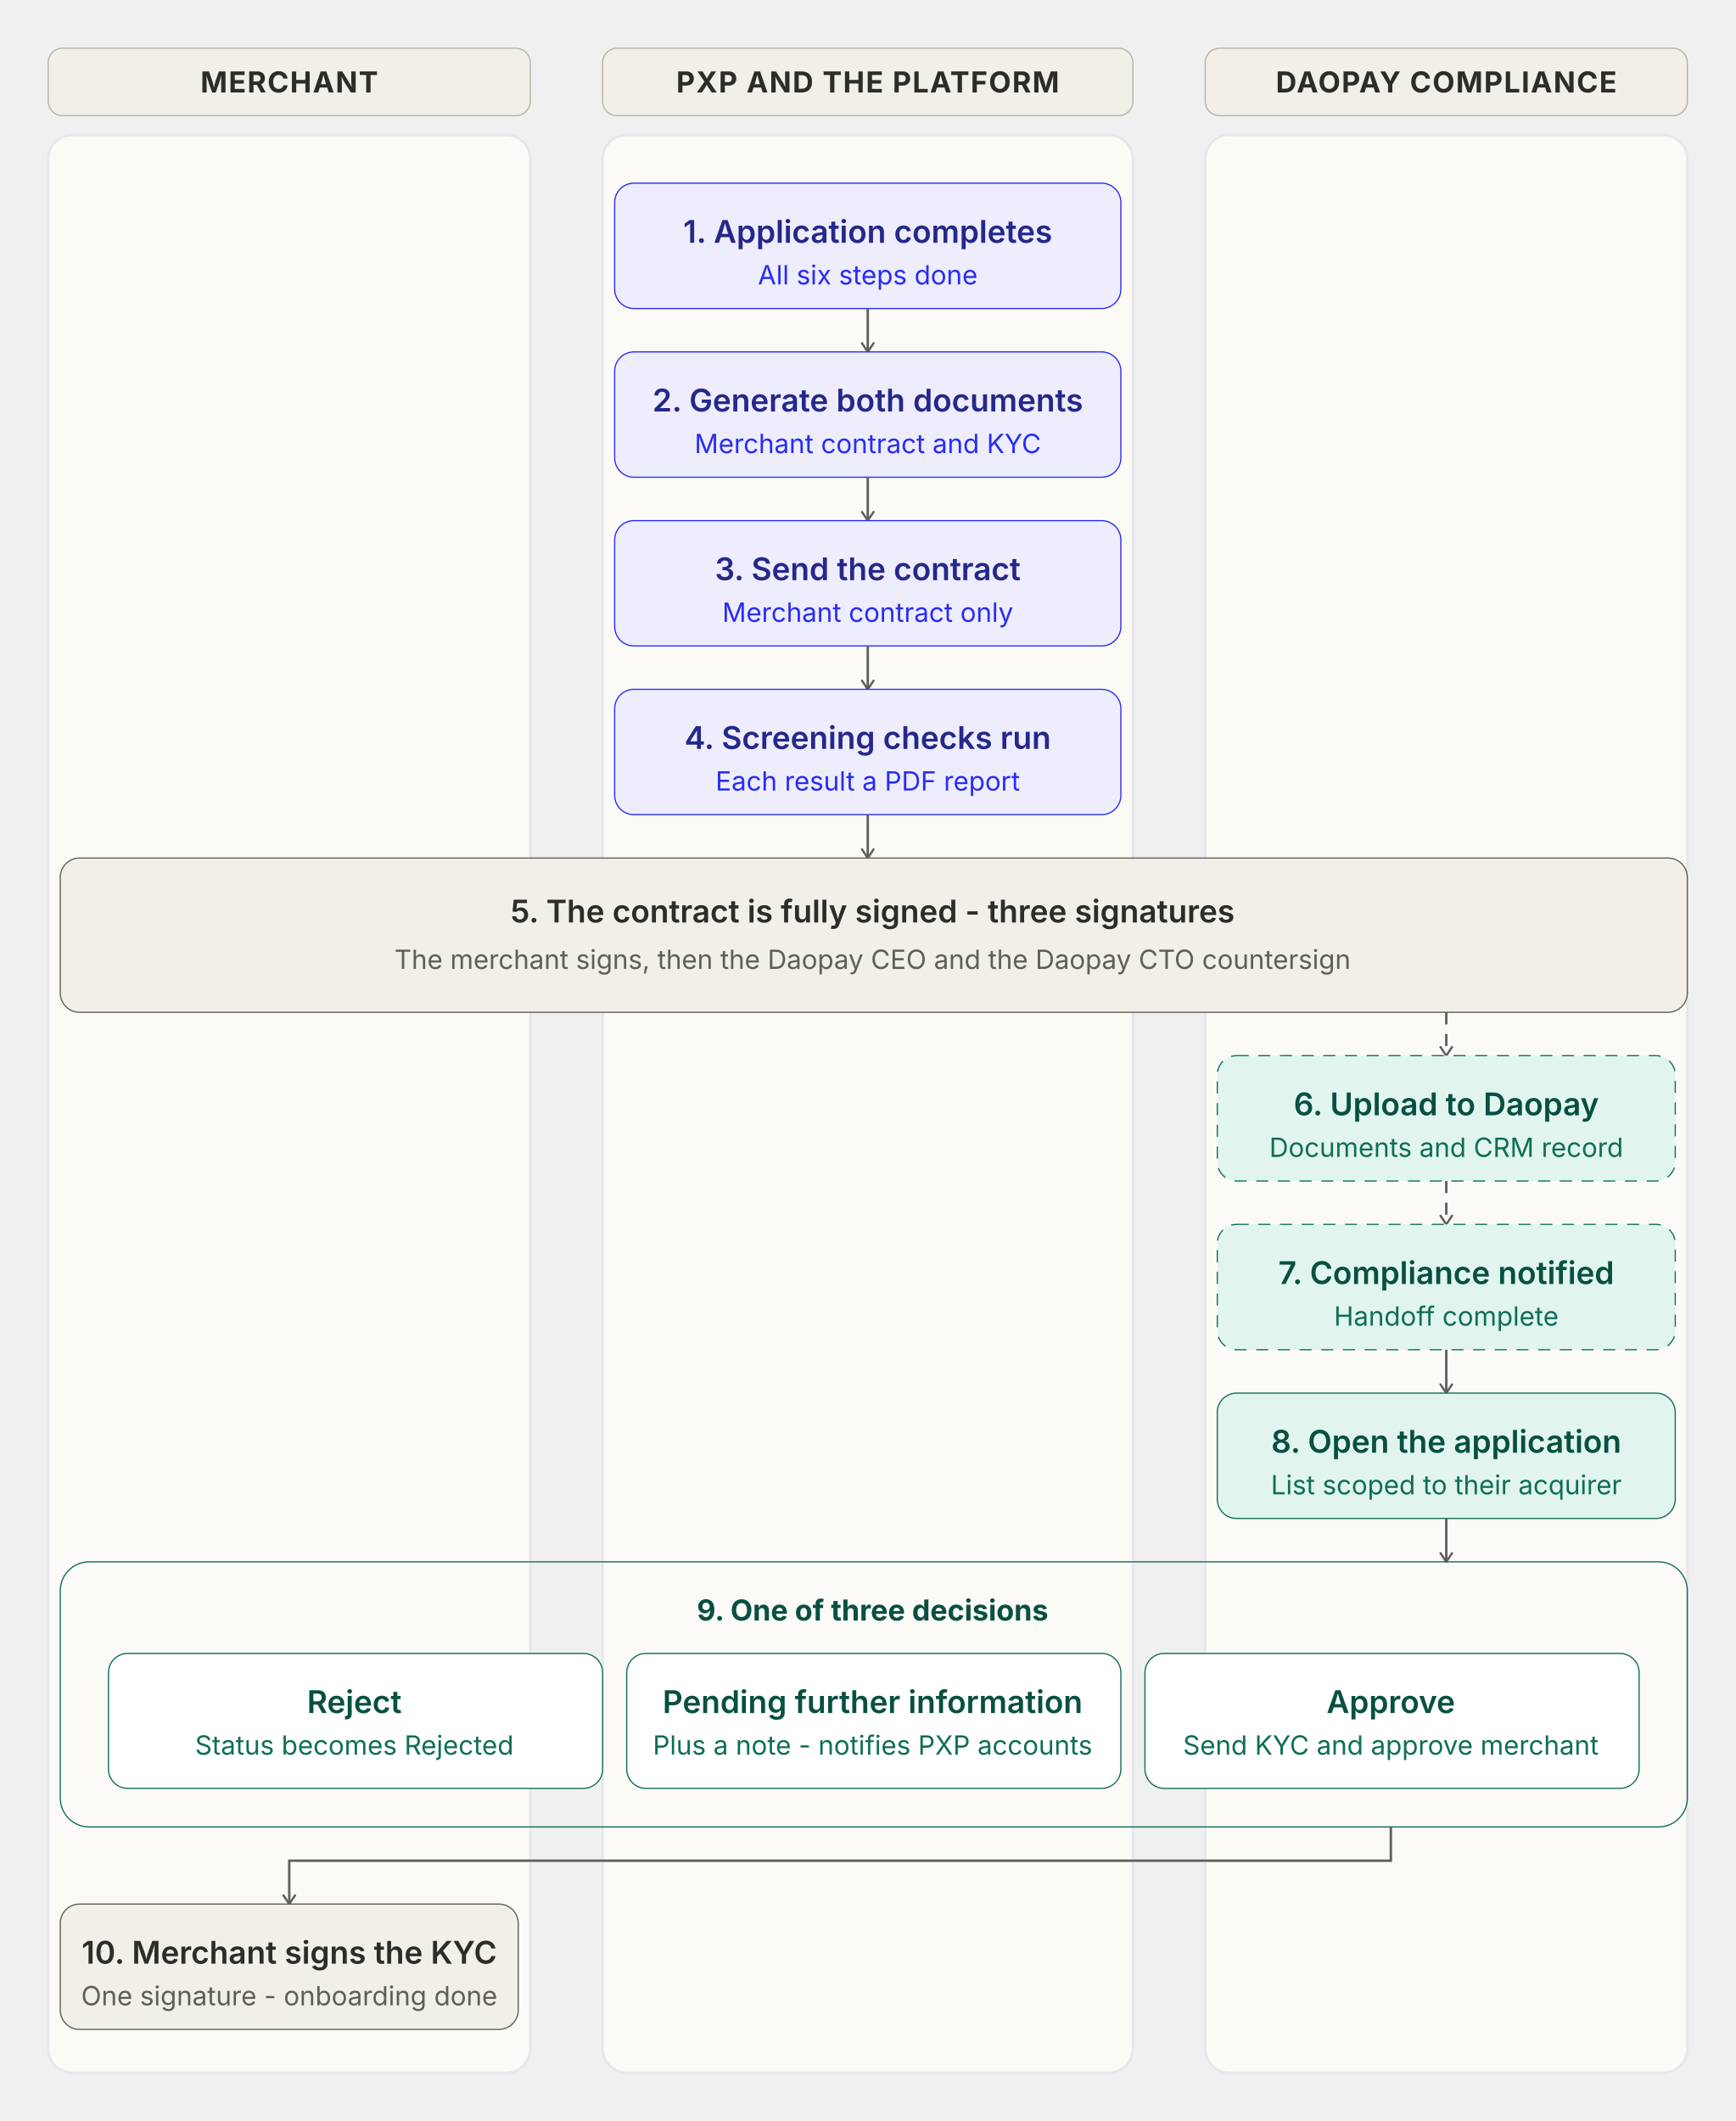
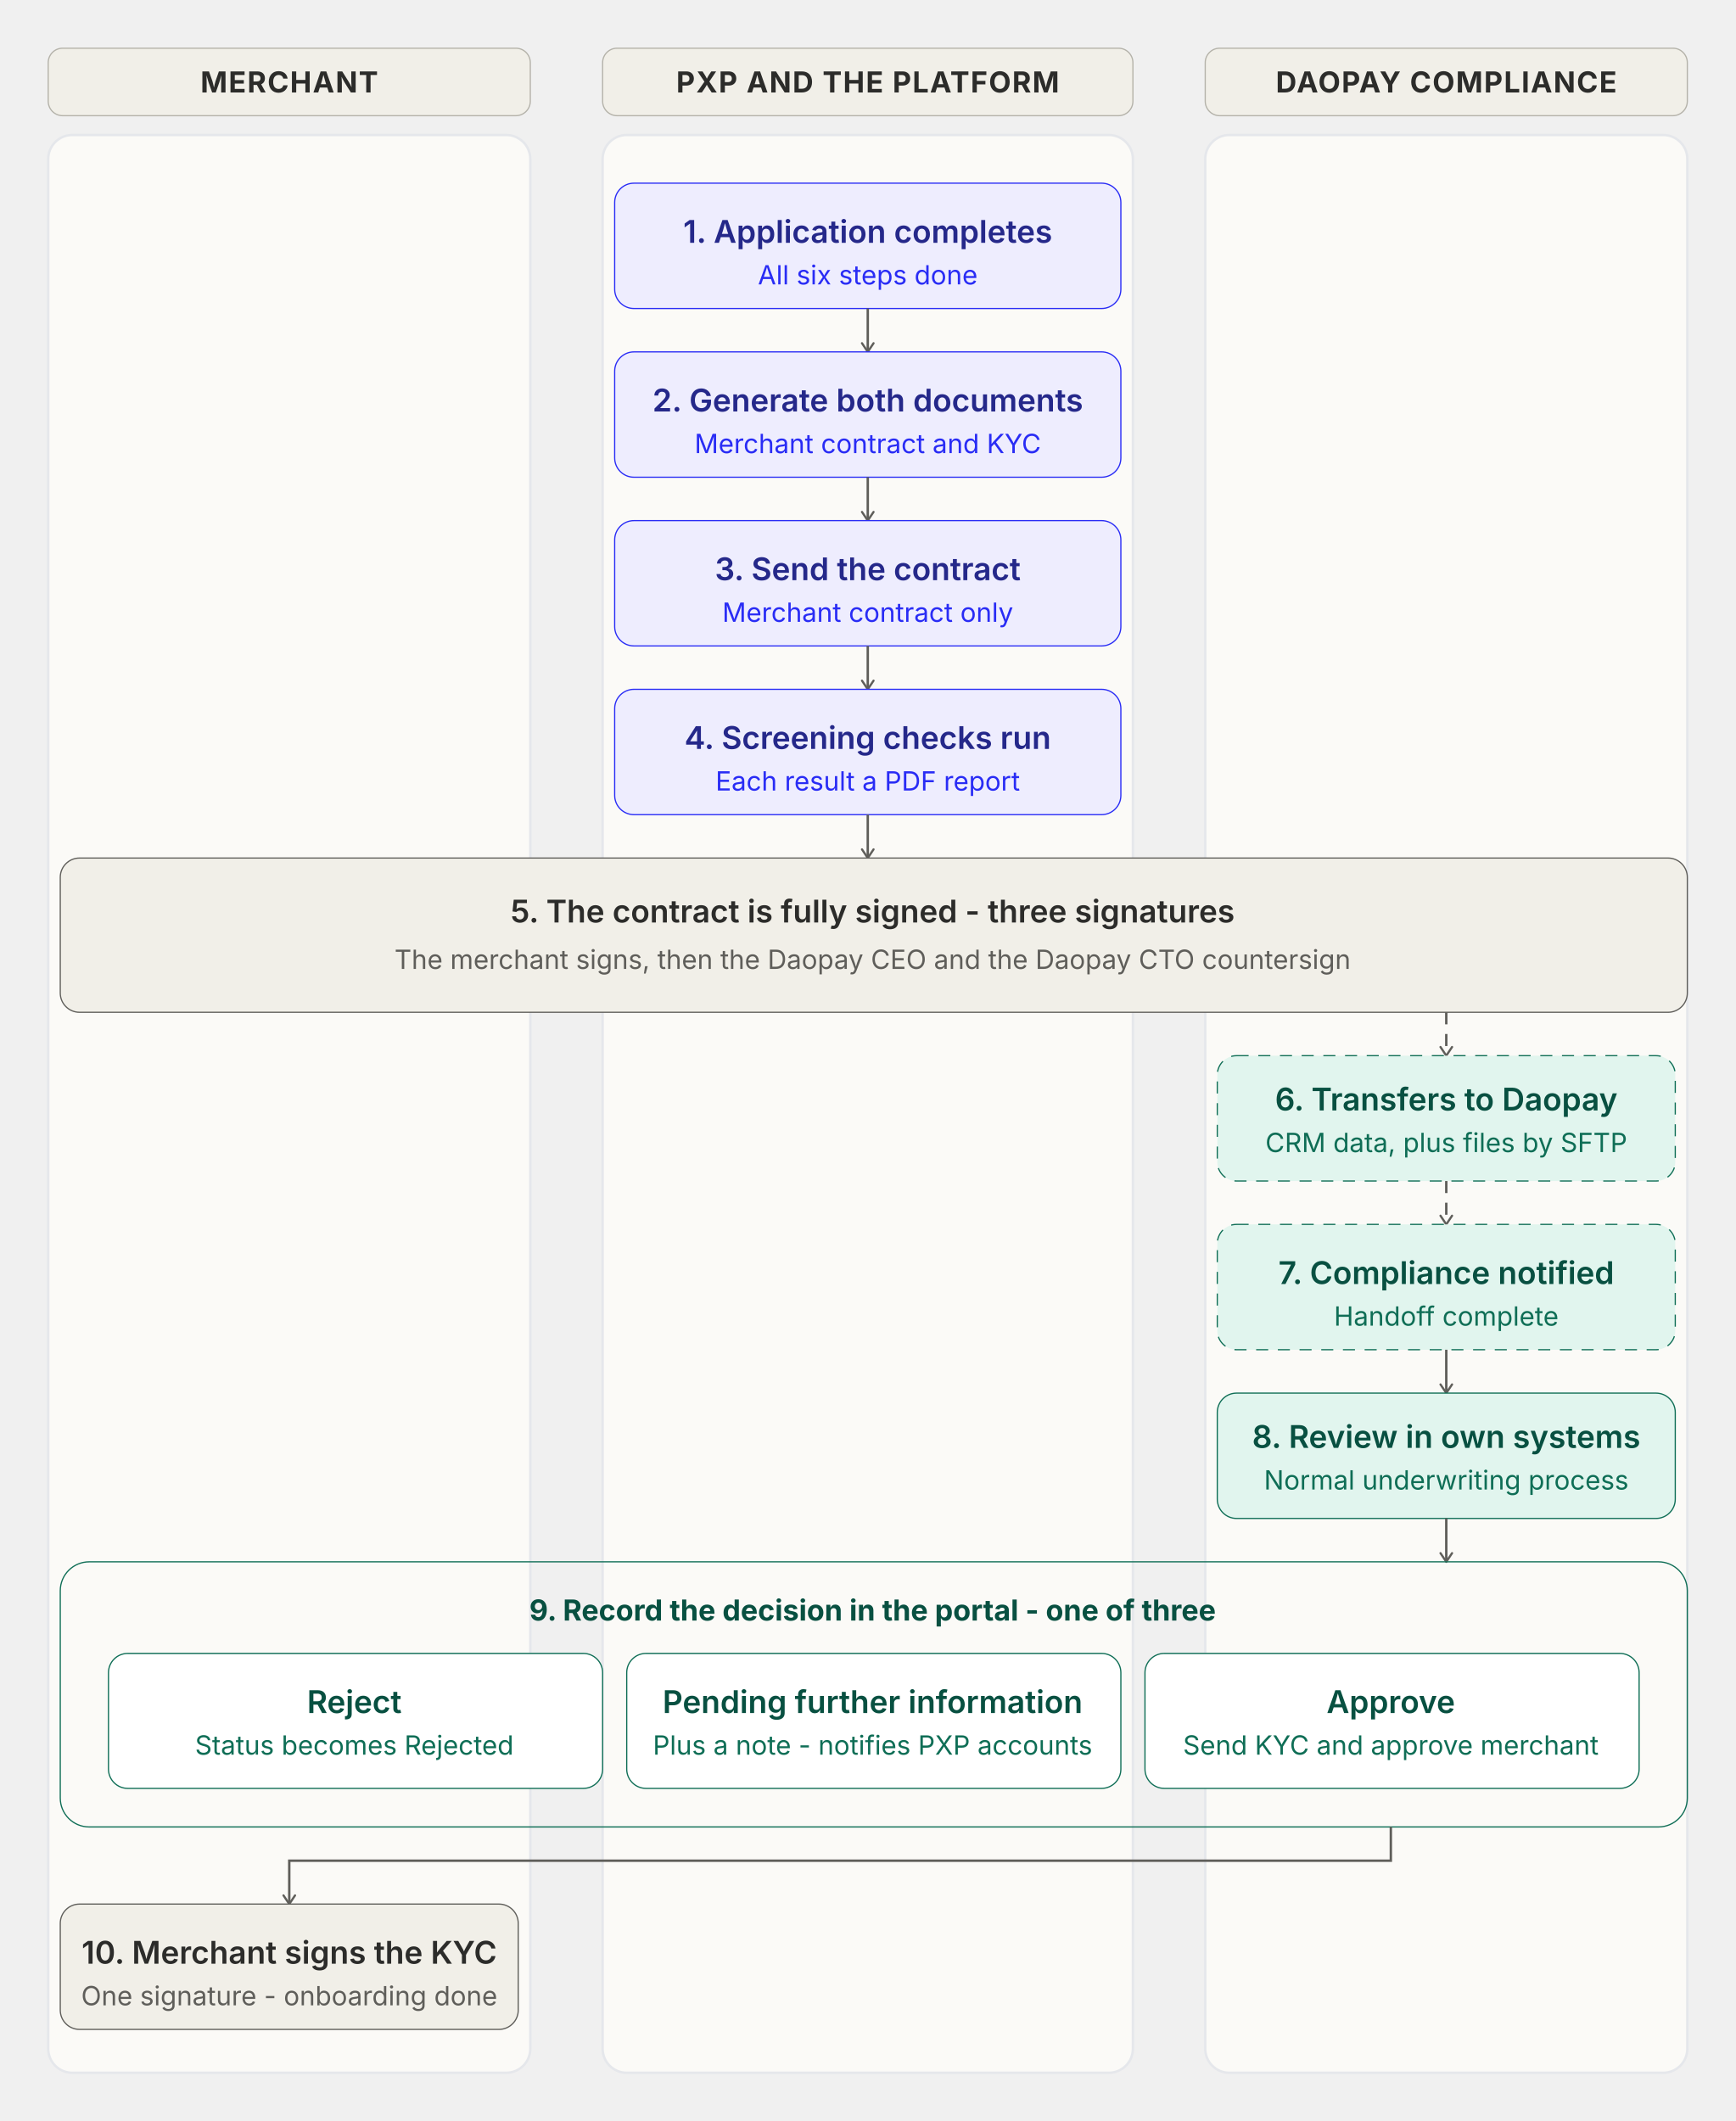
<svg xmlns="http://www.w3.org/2000/svg" width="100%" viewBox="0 0 720 880" role="img">
  <defs>
    <marker id="arrow" viewBox="0 0 10 10" refX="8" refY="5" markerWidth="6" markerHeight="6" orient="auto-start-reverse">
      <path d="M2 1L8 5L2 9" fill="none" stroke="#5F5E5A" stroke-width="1.5" stroke-linecap="round" stroke-linejoin="round" />
    </marker>
    <style>
      text { font-family: Inter, -apple-system, "Segoe UI", Roboto, Helvetica, Arial, sans-serif; }
      .th { font-size: 13px; font-weight: 600; fill: #2C2C2A; }
      .ts { font-size: 11px; font-weight: 400; fill: #5F5E5A; }
      .lane rect { fill: #FBFAF7; stroke: #E5E7EB; }
      .lanehead rect { fill: #F1EFE8; stroke: #B4B2A9; }
      .lanehead text { font-size: 12px; font-weight: 700; fill: #2C2C2A; letter-spacing: 0.04em; }
      .arr { stroke: #5F5E5A; stroke-width: 1; fill: none; }
      .auto { stroke-dasharray: 5 4; }
      .cgray rect { fill: #F1EFE8; stroke: #5F5E5A; }
      .cblue rect { fill: #EEEDFE; stroke: #292CF5; }
      .cblue .th { fill: #25288A; } .cblue .ts { fill: #292CF5; }
      .cgreen rect { fill: #E1F5EE; stroke: #0F6E56; }
      .cgreen .th { fill: #085041; } .cgreen .ts { fill: #0F6E56; }
      .cgreen-auto rect { fill: #E1F5EE; stroke: #0F6E56; stroke-dasharray: 5 4; }
      .cgreen-auto .th { fill: #085041; } .cgreen-auto .ts { fill: #0F6E56; }
      .group rect { fill: none; stroke: #0F6E56; }
      .group text { font-size: 12px; font-weight: 700; fill: #085041; }
      .inner rect { fill: #FFFFFF; stroke: #0F6E56; }
      .inner .th { fill: #085041; } .inner .ts { fill: #0F6E56; }
    </style>
  </defs>
  <g class="lane">
    <rect x="20" y="56" width="200" height="804" rx="10" stroke-width="1" />
    <rect x="250" y="56" width="220" height="804" rx="10" stroke-width="1" />
    <rect x="500" y="56" width="200" height="804" rx="10" stroke-width="1" />
  </g>
  <g class="lanehead">
    <rect x="20" y="20" width="200" height="28" rx="6" stroke-width="0.5" />
    <text x="120" y="34" text-anchor="middle" dominant-baseline="central">MERCHANT</text>
    <rect x="250" y="20" width="220" height="28" rx="6" stroke-width="0.5" />
    <text x="360" y="34" text-anchor="middle" dominant-baseline="central">PXP AND THE PLATFORM</text>
    <rect x="500" y="20" width="200" height="28" rx="6" stroke-width="0.5" />
    <text x="600" y="34" text-anchor="middle" dominant-baseline="central">DAOPAY COMPLIANCE</text>
  </g>
  <g class="cblue">
    <rect x="255" y="76" width="210" height="52" rx="8" stroke-width="0.5" />
    <text class="th" x="360" y="96" text-anchor="middle" dominant-baseline="central">1. Application completes</text>
    <text class="ts" x="360" y="114" text-anchor="middle" dominant-baseline="central">All six steps done</text>
  </g>
  <line x1="360" y1="128" x2="360" y2="146" class="arr" marker-end="url(#arrow)" />
  <g class="cblue">
    <rect x="255" y="146" width="210" height="52" rx="8" stroke-width="0.5" />
    <text class="th" x="360" y="166" text-anchor="middle" dominant-baseline="central">2. Generate both documents</text>
    <text class="ts" x="360" y="184" text-anchor="middle" dominant-baseline="central">Merchant contract and KYC</text>
  </g>
  <line x1="360" y1="198" x2="360" y2="216" class="arr" marker-end="url(#arrow)" />
  <g class="cblue">
    <rect x="255" y="216" width="210" height="52" rx="8" stroke-width="0.5" />
    <text class="th" x="360" y="236" text-anchor="middle" dominant-baseline="central">3. Send the contract</text>
    <text class="ts" x="360" y="254" text-anchor="middle" dominant-baseline="central">Merchant contract only</text>
  </g>
  <line x1="360" y1="268" x2="360" y2="286" class="arr" marker-end="url(#arrow)" />
  <g class="cblue">
    <rect x="255" y="286" width="210" height="52" rx="8" stroke-width="0.5" />
    <text class="th" x="360" y="306" text-anchor="middle" dominant-baseline="central">4. Screening checks run</text>
    <text class="ts" x="360" y="324" text-anchor="middle" dominant-baseline="central">Each result a PDF report</text>
  </g>
  <line x1="360" y1="338" x2="360" y2="356" class="arr" marker-end="url(#arrow)" />
  <g class="cgray">
    <rect x="25" y="356" width="675" height="64" rx="8" stroke-width="0.5" />
    <text class="th" x="362" y="378" text-anchor="middle" dominant-baseline="central">5. The contract is fully signed - three signatures</text>
    <text class="ts" x="362" y="398" text-anchor="middle" dominant-baseline="central">The merchant signs, then the Daopay CEO and the Daopay CTO countersign</text>
  </g>
  <line x1="600" y1="420" x2="600" y2="438" class="arr auto" marker-end="url(#arrow)" />
  <g class="cgreen-auto">
    <rect x="505" y="438" width="190" height="52" rx="8" stroke-width="0.5" />
-     <text class="th" x="600" y="458" text-anchor="middle" dominant-baseline="central">6. Upload to Daopay</text>
-     <text class="ts" x="600" y="476" text-anchor="middle" dominant-baseline="central">Documents and CRM record</text>
+     <text class="th" x="600" y="456" text-anchor="middle" dominant-baseline="central">6. Transfers to Daopay</text>
+     <text class="ts" x="600" y="474" text-anchor="middle" dominant-baseline="central">CRM data, plus files by SFTP</text>
  </g>
  <line x1="600" y1="490" x2="600" y2="508" class="arr auto" marker-end="url(#arrow)" />
  <g class="cgreen-auto">
    <rect x="505" y="508" width="190" height="52" rx="8" stroke-width="0.5" />
    <text class="th" x="600" y="528" text-anchor="middle" dominant-baseline="central">7. Compliance notified</text>
    <text class="ts" x="600" y="546" text-anchor="middle" dominant-baseline="central">Handoff complete</text>
  </g>
  <line x1="600" y1="560" x2="600" y2="578" class="arr" marker-end="url(#arrow)" />
  <g class="cgreen">
    <rect x="505" y="578" width="190" height="52" rx="8" stroke-width="0.5" />
-     <text class="th" x="600" y="598" text-anchor="middle" dominant-baseline="central">8. Open the application</text>
-     <text class="ts" x="600" y="616" text-anchor="middle" dominant-baseline="central">List scoped to their acquirer</text>
+     <text class="th" x="600" y="596" text-anchor="middle" dominant-baseline="central">8. Review in own systems</text>
+     <text class="ts" x="600" y="614" text-anchor="middle" dominant-baseline="central">Normal underwriting process</text>
  </g>
  <line x1="600" y1="630" x2="600" y2="648" class="arr" marker-end="url(#arrow)" />
  <g class="group">
    <rect x="25" y="648" width="675" height="110" rx="12" stroke-width="0.5" />
-     <text x="362" y="668" text-anchor="middle" dominant-baseline="central">9. One of three decisions</text>
+     <text x="362" y="668" text-anchor="middle" dominant-baseline="central">9. Record the decision in the portal - one of three</text>
  </g>
  <g class="inner">
    <rect x="45" y="686" width="205" height="56" rx="8" stroke-width="0.5" />
    <text class="th" x="147" y="706" text-anchor="middle" dominant-baseline="central">Reject</text>
    <text class="ts" x="147" y="724" text-anchor="middle" dominant-baseline="central">Status becomes Rejected</text>
  </g>
  <g class="inner">
    <rect x="260" y="686" width="205" height="56" rx="8" stroke-width="0.5" />
    <text class="th" x="362" y="706" text-anchor="middle" dominant-baseline="central">Pending further information</text>
    <text class="ts" x="362" y="724" text-anchor="middle" dominant-baseline="central">Plus a note - notifies PXP accounts</text>
  </g>
  <g class="inner">
    <rect x="475" y="686" width="205" height="56" rx="8" stroke-width="0.5" />
    <text class="th" x="577" y="706" text-anchor="middle" dominant-baseline="central">Approve</text>
    <text class="ts" x="577" y="724" text-anchor="middle" dominant-baseline="central">Send KYC and approve merchant</text>
  </g>
  <path d="M577 758 L577 772 L120 772 L120 790" class="arr" marker-end="url(#arrow)" />
  <g class="cgray">
    <rect x="25" y="790" width="190" height="52" rx="8" stroke-width="0.5" />
    <text class="th" x="120" y="810" text-anchor="middle" dominant-baseline="central">10. Merchant signs the KYC</text>
    <text class="ts" x="120" y="828" text-anchor="middle" dominant-baseline="central">One signature - onboarding done</text>
  </g>
</svg>
